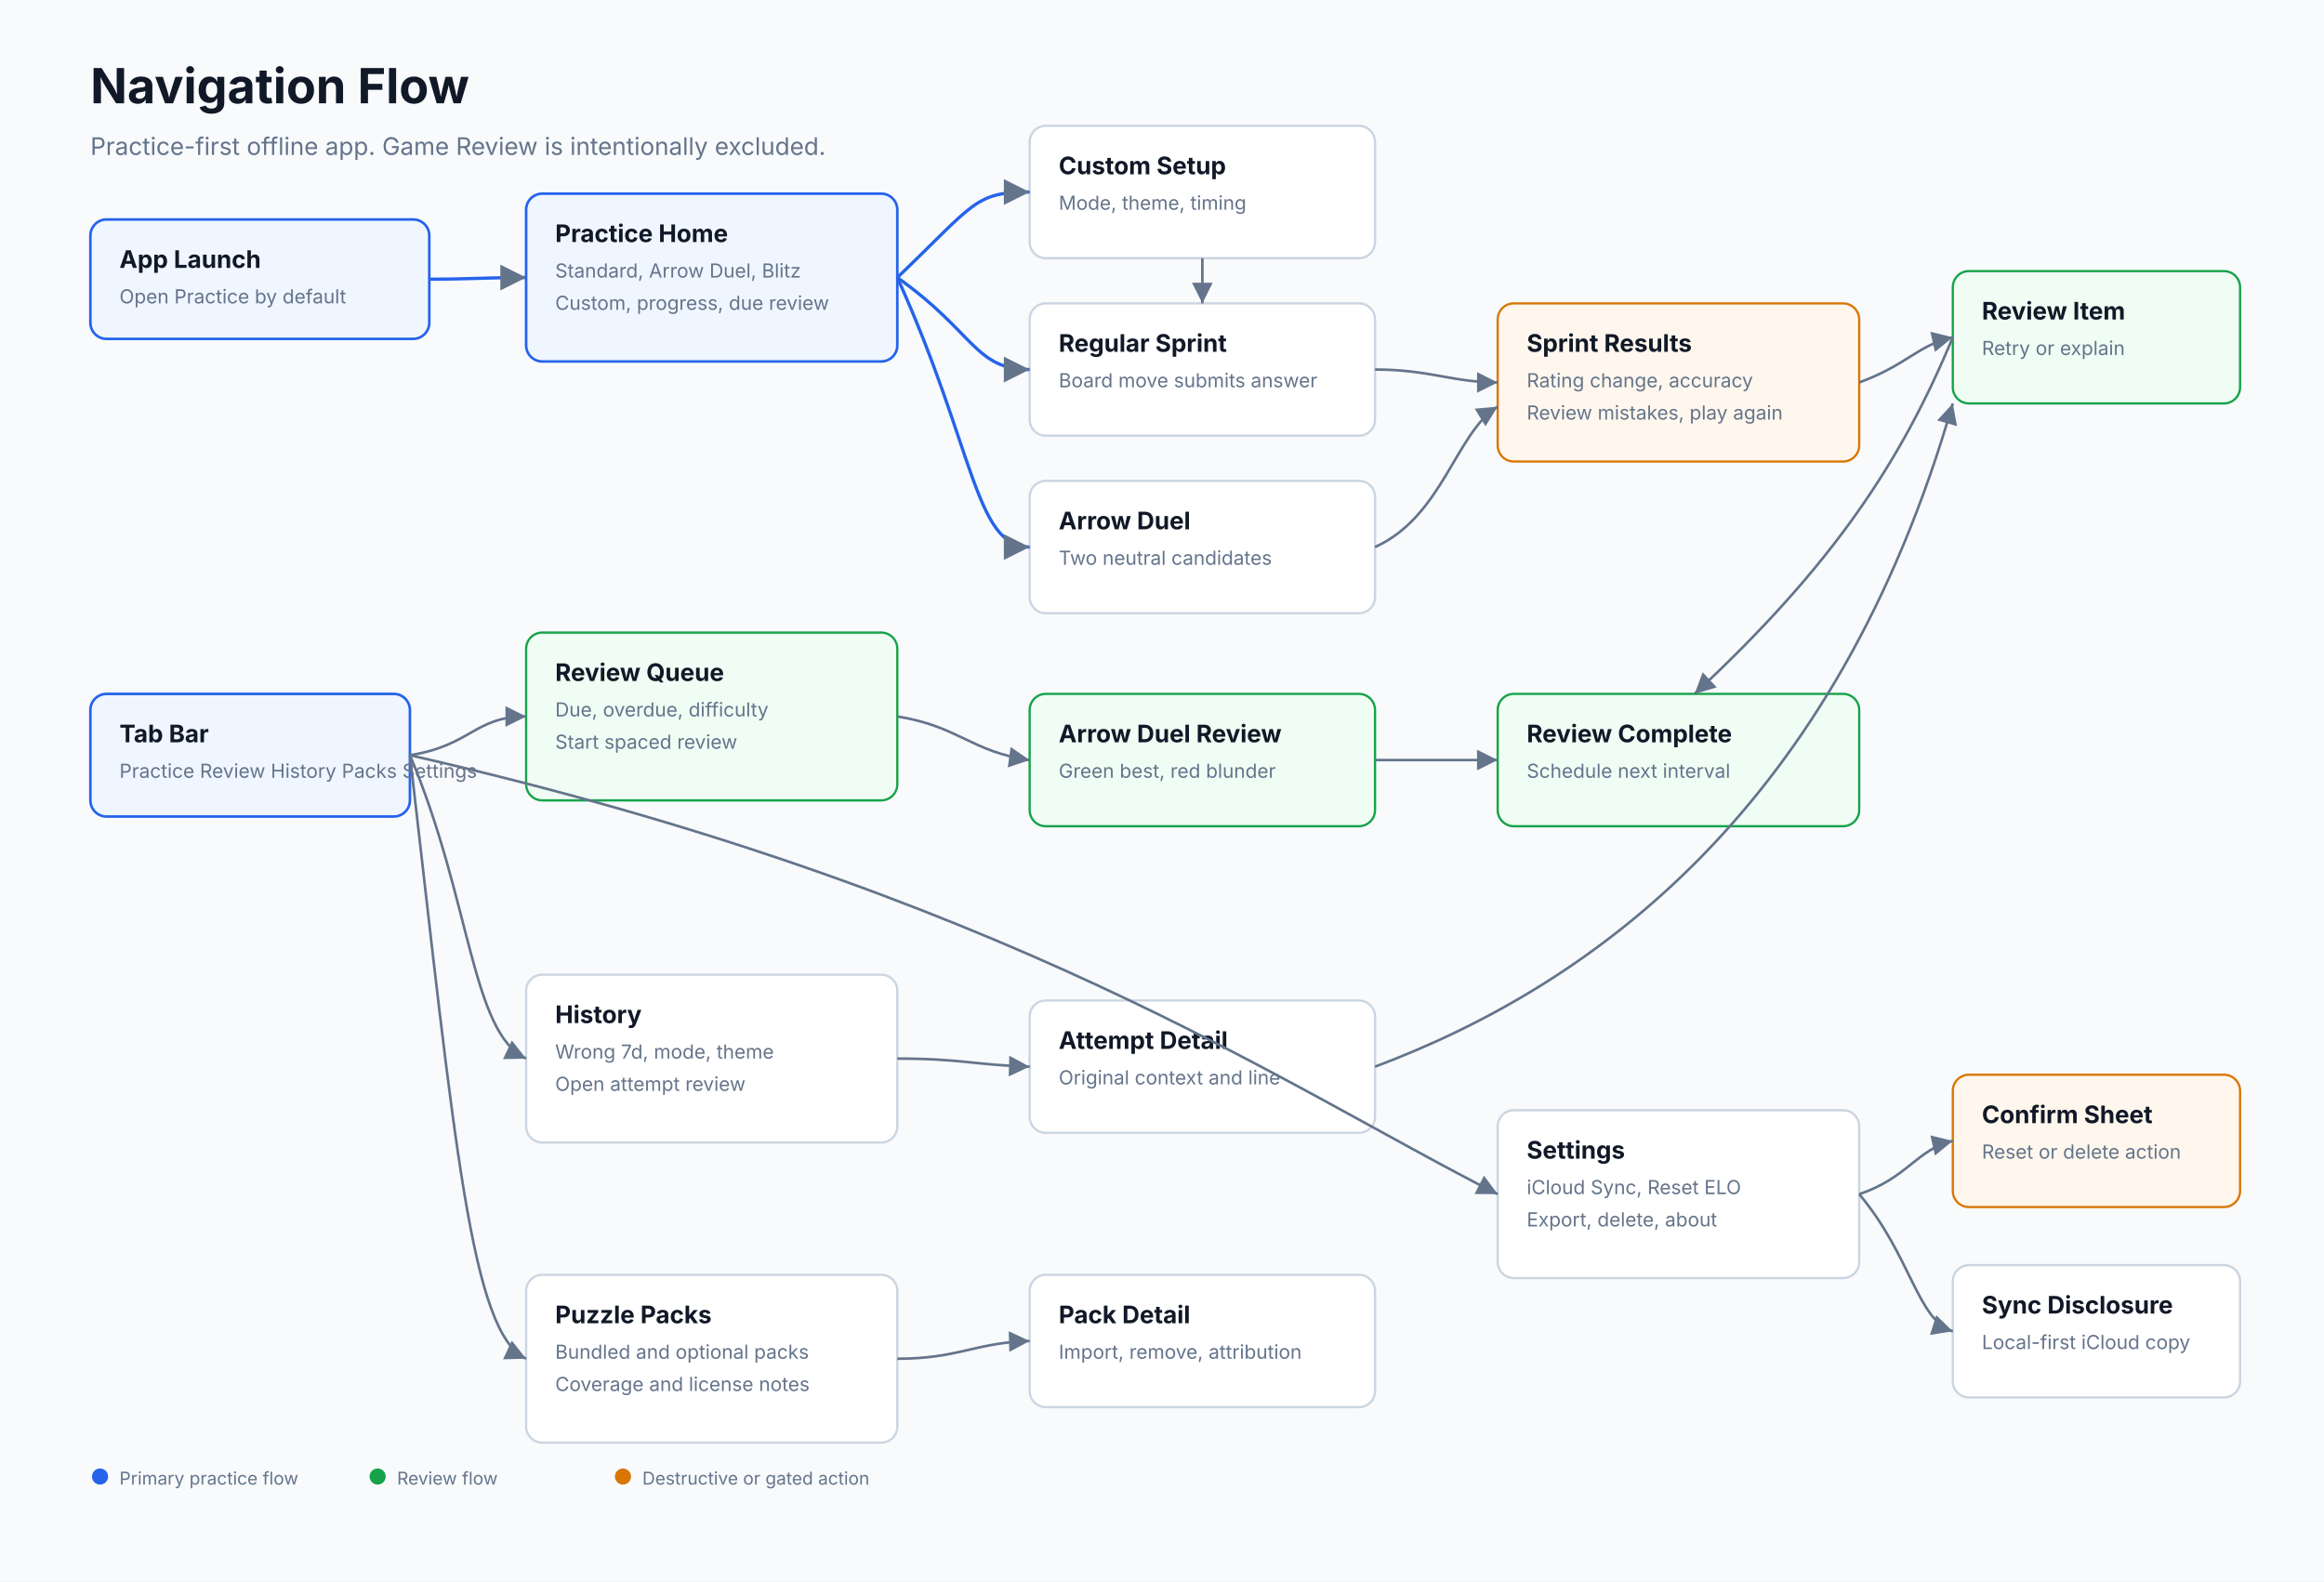
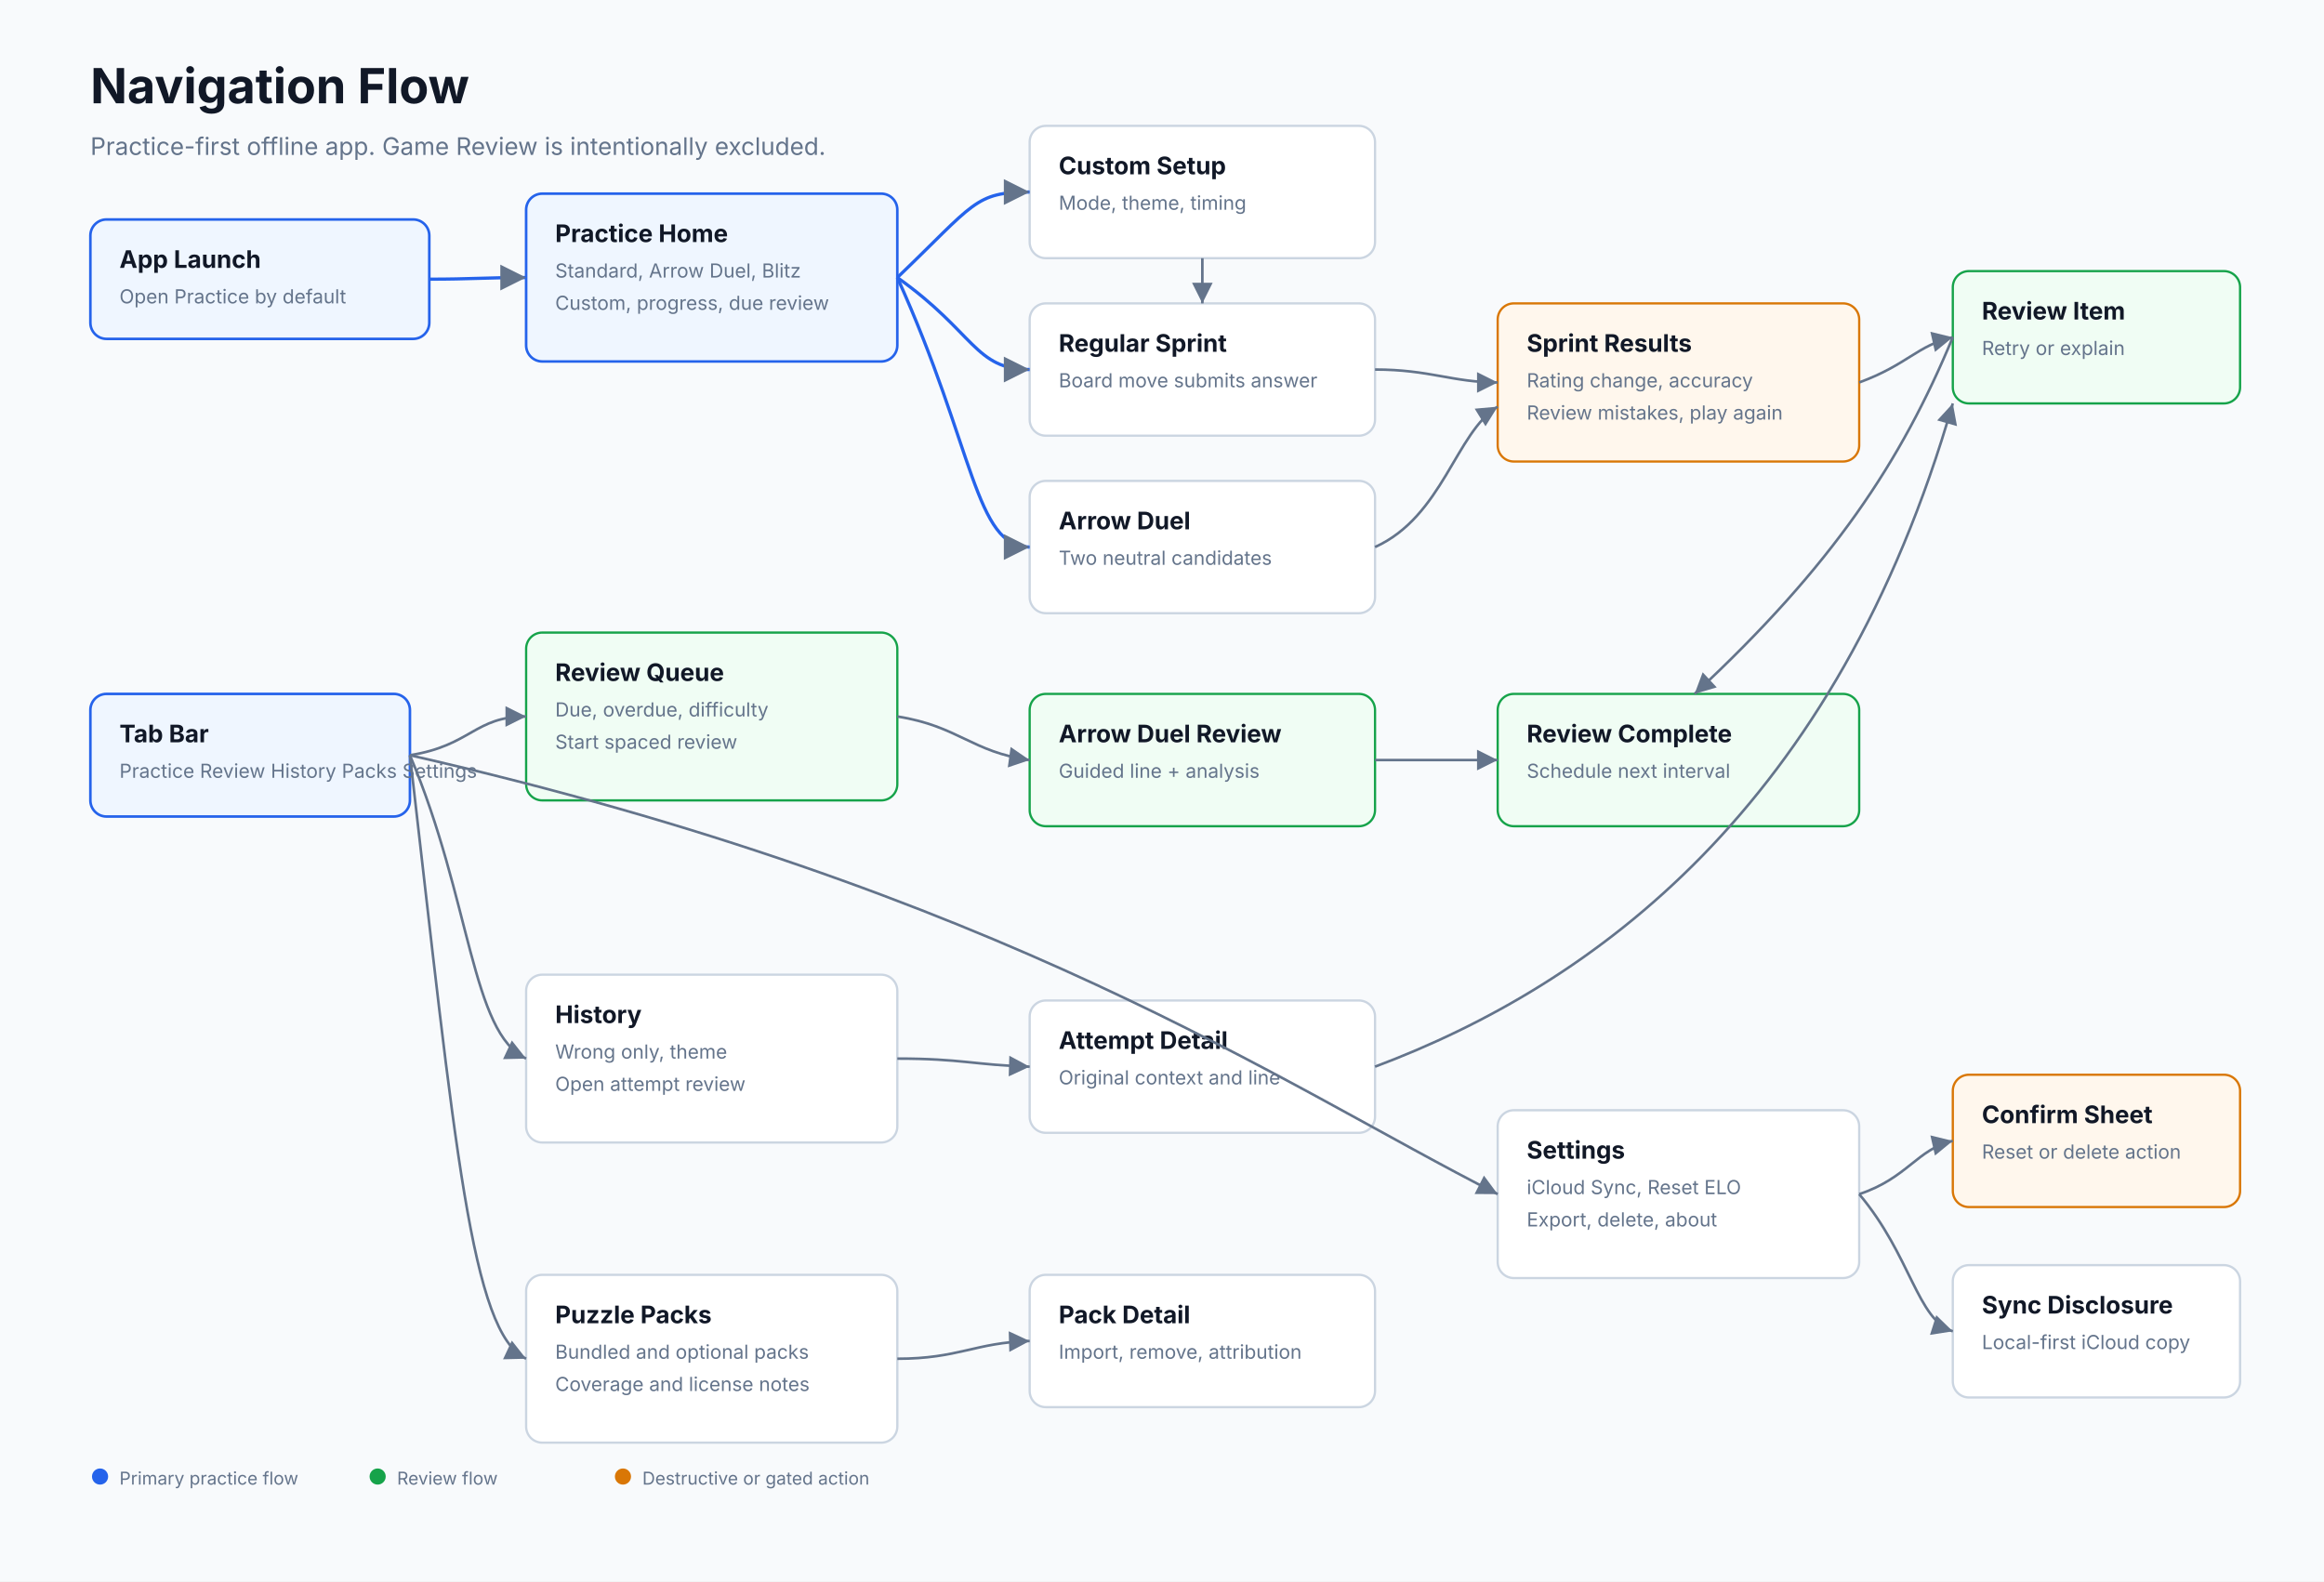
<svg xmlns="http://www.w3.org/2000/svg" width="1440" height="980" viewBox="0 0 1440 980" role="img" aria-labelledby="title desc">
  <rect width="1440" height="980" fill="#F8FAFC" />
  <text x="56" y="64" font-family="Inter, Arial, sans-serif" font-size="30" font-weight="700" fill="#111827">Navigation Flow</text>
  <text x="56" y="96" font-family="Inter, Arial, sans-serif" font-size="15" fill="#64748B">Practice-first offline app. Game Review is intentionally excluded.</text>
  <defs>
    <marker id="arrow" markerWidth="12" markerHeight="12" refX="10" refY="6" orient="auto">
      <path d="M2,2 L10,6 L2,10 Z" fill="#64748B" />
    </marker>
    <style>
      .node { fill: #FFFFFF; stroke: #CBD5E1; stroke-width: 1.4; }
      .node-strong { fill: #EFF6FF; stroke: #2563EB; stroke-width: 1.6; }
      .node-review { fill: #F0FDF4; stroke: #16A34A; stroke-width: 1.4; }
      .node-warn { fill: #FFF7ED; stroke: #D97706; stroke-width: 1.4; }
      .title { font-family: Inter, Arial, sans-serif; font-size: 15px; font-weight: 700; fill: #111827; }
      .body { font-family: Inter, Arial, sans-serif; font-size: 12px; fill: #64748B; }
      .small { font-family: Inter, Arial, sans-serif; font-size: 11px; fill: #64748B; }
      .flow { stroke: #64748B; stroke-width: 1.6; fill: none; marker-end: url(#arrow); }
      .flow-primary { stroke: #2563EB; stroke-width: 2; fill: none; marker-end: url(#arrow); }
    </style>
  </defs>
  <g transform="translate(56,136)">
    <rect class="node-strong" width="210" height="74" rx="10" />
    <text class="title" x="18" y="30">App Launch</text>
    <text class="body" x="18" y="52">Open Practice by default</text>
  </g>
  <g transform="translate(326,120)">
    <rect class="node-strong" width="230" height="104" rx="10" />
    <text class="title" x="18" y="30">Practice Home</text>
    <text class="body" x="18" y="52">Standard, Arrow Duel, Blitz</text>
    <text class="body" x="18" y="72">Custom, progress, due review</text>
  </g>
  <g transform="translate(638,78)">
    <rect class="node" width="214" height="82" rx="10" />
    <text class="title" x="18" y="30">Custom Setup</text>
    <text class="body" x="18" y="52">Mode, theme, timing</text>
  </g>
  <g transform="translate(638,188)">
    <rect class="node" width="214" height="82" rx="10" />
    <text class="title" x="18" y="30">Regular Sprint</text>
    <text class="body" x="18" y="52">Board move submits answer</text>
  </g>
  <g transform="translate(638,298)">
    <rect class="node" width="214" height="82" rx="10" />
    <text class="title" x="18" y="30">Arrow Duel</text>
    <text class="body" x="18" y="52">Two neutral candidates</text>
  </g>
  <g transform="translate(928,188)">
    <rect class="node-warn" width="224" height="98" rx="10" />
    <text class="title" x="18" y="30">Sprint Results</text>
    <text class="body" x="18" y="52">Rating change, accuracy</text>
    <text class="body" x="18" y="72">Review mistakes, play again</text>
  </g>
  <g transform="translate(1210,168)">
    <rect class="node-review" width="178" height="82" rx="10" />
    <text class="title" x="18" y="30">Review Item</text>
    <text class="body" x="18" y="52">Retry or explain</text>
  </g>
  <g transform="translate(56,430)">
    <rect class="node-strong" width="198" height="76" rx="10" />
    <text class="title" x="18" y="30">Tab Bar</text>
    <text class="body" x="18" y="52">Practice Review History Packs Settings</text>
  </g>
  <g transform="translate(326,392)">
    <rect class="node-review" width="230" height="104" rx="10" />
    <text class="title" x="18" y="30">Review Queue</text>
    <text class="body" x="18" y="52">Due, overdue, difficulty</text>
    <text class="body" x="18" y="72">Start spaced review</text>
  </g>
  <g transform="translate(638,430)">
    <rect class="node-review" width="214" height="82" rx="10" />
    <text class="title" x="18" y="30">Arrow Duel Review</text>
-     <text class="body" x="18" y="52">Green best, red blunder</text>
+     <text class="body" x="18" y="52">Guided line + analysis</text>
  </g>
  <g transform="translate(928,430)">
    <rect class="node-review" width="224" height="82" rx="10" />
    <text class="title" x="18" y="30">Review Complete</text>
    <text class="body" x="18" y="52">Schedule next interval</text>
  </g>
  <g transform="translate(326,604)">
    <rect class="node" width="230" height="104" rx="10" />
    <text class="title" x="18" y="30">History</text>
-     <text class="body" x="18" y="52">Wrong 7d, mode, theme</text>
+     <text class="body" x="18" y="52">Wrong only, theme</text>
    <text class="body" x="18" y="72">Open attempt review</text>
  </g>
  <g transform="translate(638,620)">
    <rect class="node" width="214" height="82" rx="10" />
    <text class="title" x="18" y="30">Attempt Detail</text>
    <text class="body" x="18" y="52">Original context and line</text>
  </g>
  <g transform="translate(326,790)">
    <rect class="node" width="230" height="104" rx="10" />
    <text class="title" x="18" y="30">Puzzle Packs</text>
    <text class="body" x="18" y="52">Bundled and optional packs</text>
    <text class="body" x="18" y="72">Coverage and license notes</text>
  </g>
  <g transform="translate(638,790)">
    <rect class="node" width="214" height="82" rx="10" />
    <text class="title" x="18" y="30">Pack Detail</text>
    <text class="body" x="18" y="52">Import, remove, attribution</text>
  </g>
  <g transform="translate(928,688)">
    <rect class="node" width="224" height="104" rx="10" />
    <text class="title" x="18" y="30">Settings</text>
    <text class="body" x="18" y="52">iCloud Sync, Reset ELO</text>
    <text class="body" x="18" y="72">Export, delete, about</text>
  </g>
  <g transform="translate(1210,666)">
    <rect class="node-warn" width="178" height="82" rx="10" />
    <text class="title" x="18" y="30">Confirm Sheet</text>
    <text class="body" x="18" y="52">Reset or delete action</text>
  </g>
  <g transform="translate(1210,784)">
    <rect class="node" width="178" height="82" rx="10" />
    <text class="title" x="18" y="30">Sync Disclosure</text>
    <text class="body" x="18" y="52">Local-first iCloud copy</text>
  </g>
  <path class="flow-primary" d="M266,173 C292,173 300,172 326,172" />
  <path class="flow-primary" d="M556,172 C604,126 604,119 638,119" />
  <path class="flow-primary" d="M556,172 C604,206 604,229 638,229" />
  <path class="flow-primary" d="M556,172 C604,278 604,339 638,339" />
  <path class="flow" d="M745,160 L745,188" />
  <path class="flow" d="M852,229 C886,229 900,237 928,237" />
  <path class="flow" d="M852,339 C894,320 902,268 928,252" />
  <path class="flow" d="M1152,237 C1182,226 1188,214 1210,209" />
  <path class="flow" d="M1210,209 C1178,286 1136,350 1050,430" />
  <path class="flow" d="M254,468 C292,462 294,444 326,444" />
  <path class="flow" d="M556,444 C594,450 602,466 638,471" />
  <path class="flow" d="M852,471 C882,471 898,471 928,471" />
  <path class="flow" d="M254,468 C292,558 292,640 326,656" />
  <path class="flow" d="M556,656 C596,656 604,660 638,661" />
  <path class="flow" d="M852,661 C988,610 1138,500 1210,250" />
  <path class="flow" d="M254,468 C282,710 292,826 326,842" />
  <path class="flow" d="M556,842 C594,842 604,832 638,831" />
  <path class="flow" d="M254,468 C622,552 794,672 928,740" />
  <path class="flow" d="M1152,740 C1182,730 1188,712 1210,707" />
  <path class="flow" d="M1152,740 C1184,778 1188,818 1210,825" />
  <g transform="translate(56,920)">
    <circle cx="6" cy="-5" r="5" fill="#2563EB" />
    <text class="small" x="18" y="0">Primary practice flow</text>
    <circle cx="178" cy="-5" r="5" fill="#16A34A" />
    <text class="small" x="190" y="0">Review flow</text>
    <circle cx="330" cy="-5" r="5" fill="#D97706" />
    <text class="small" x="342" y="0">Destructive or gated action</text>
  </g>
</svg>
